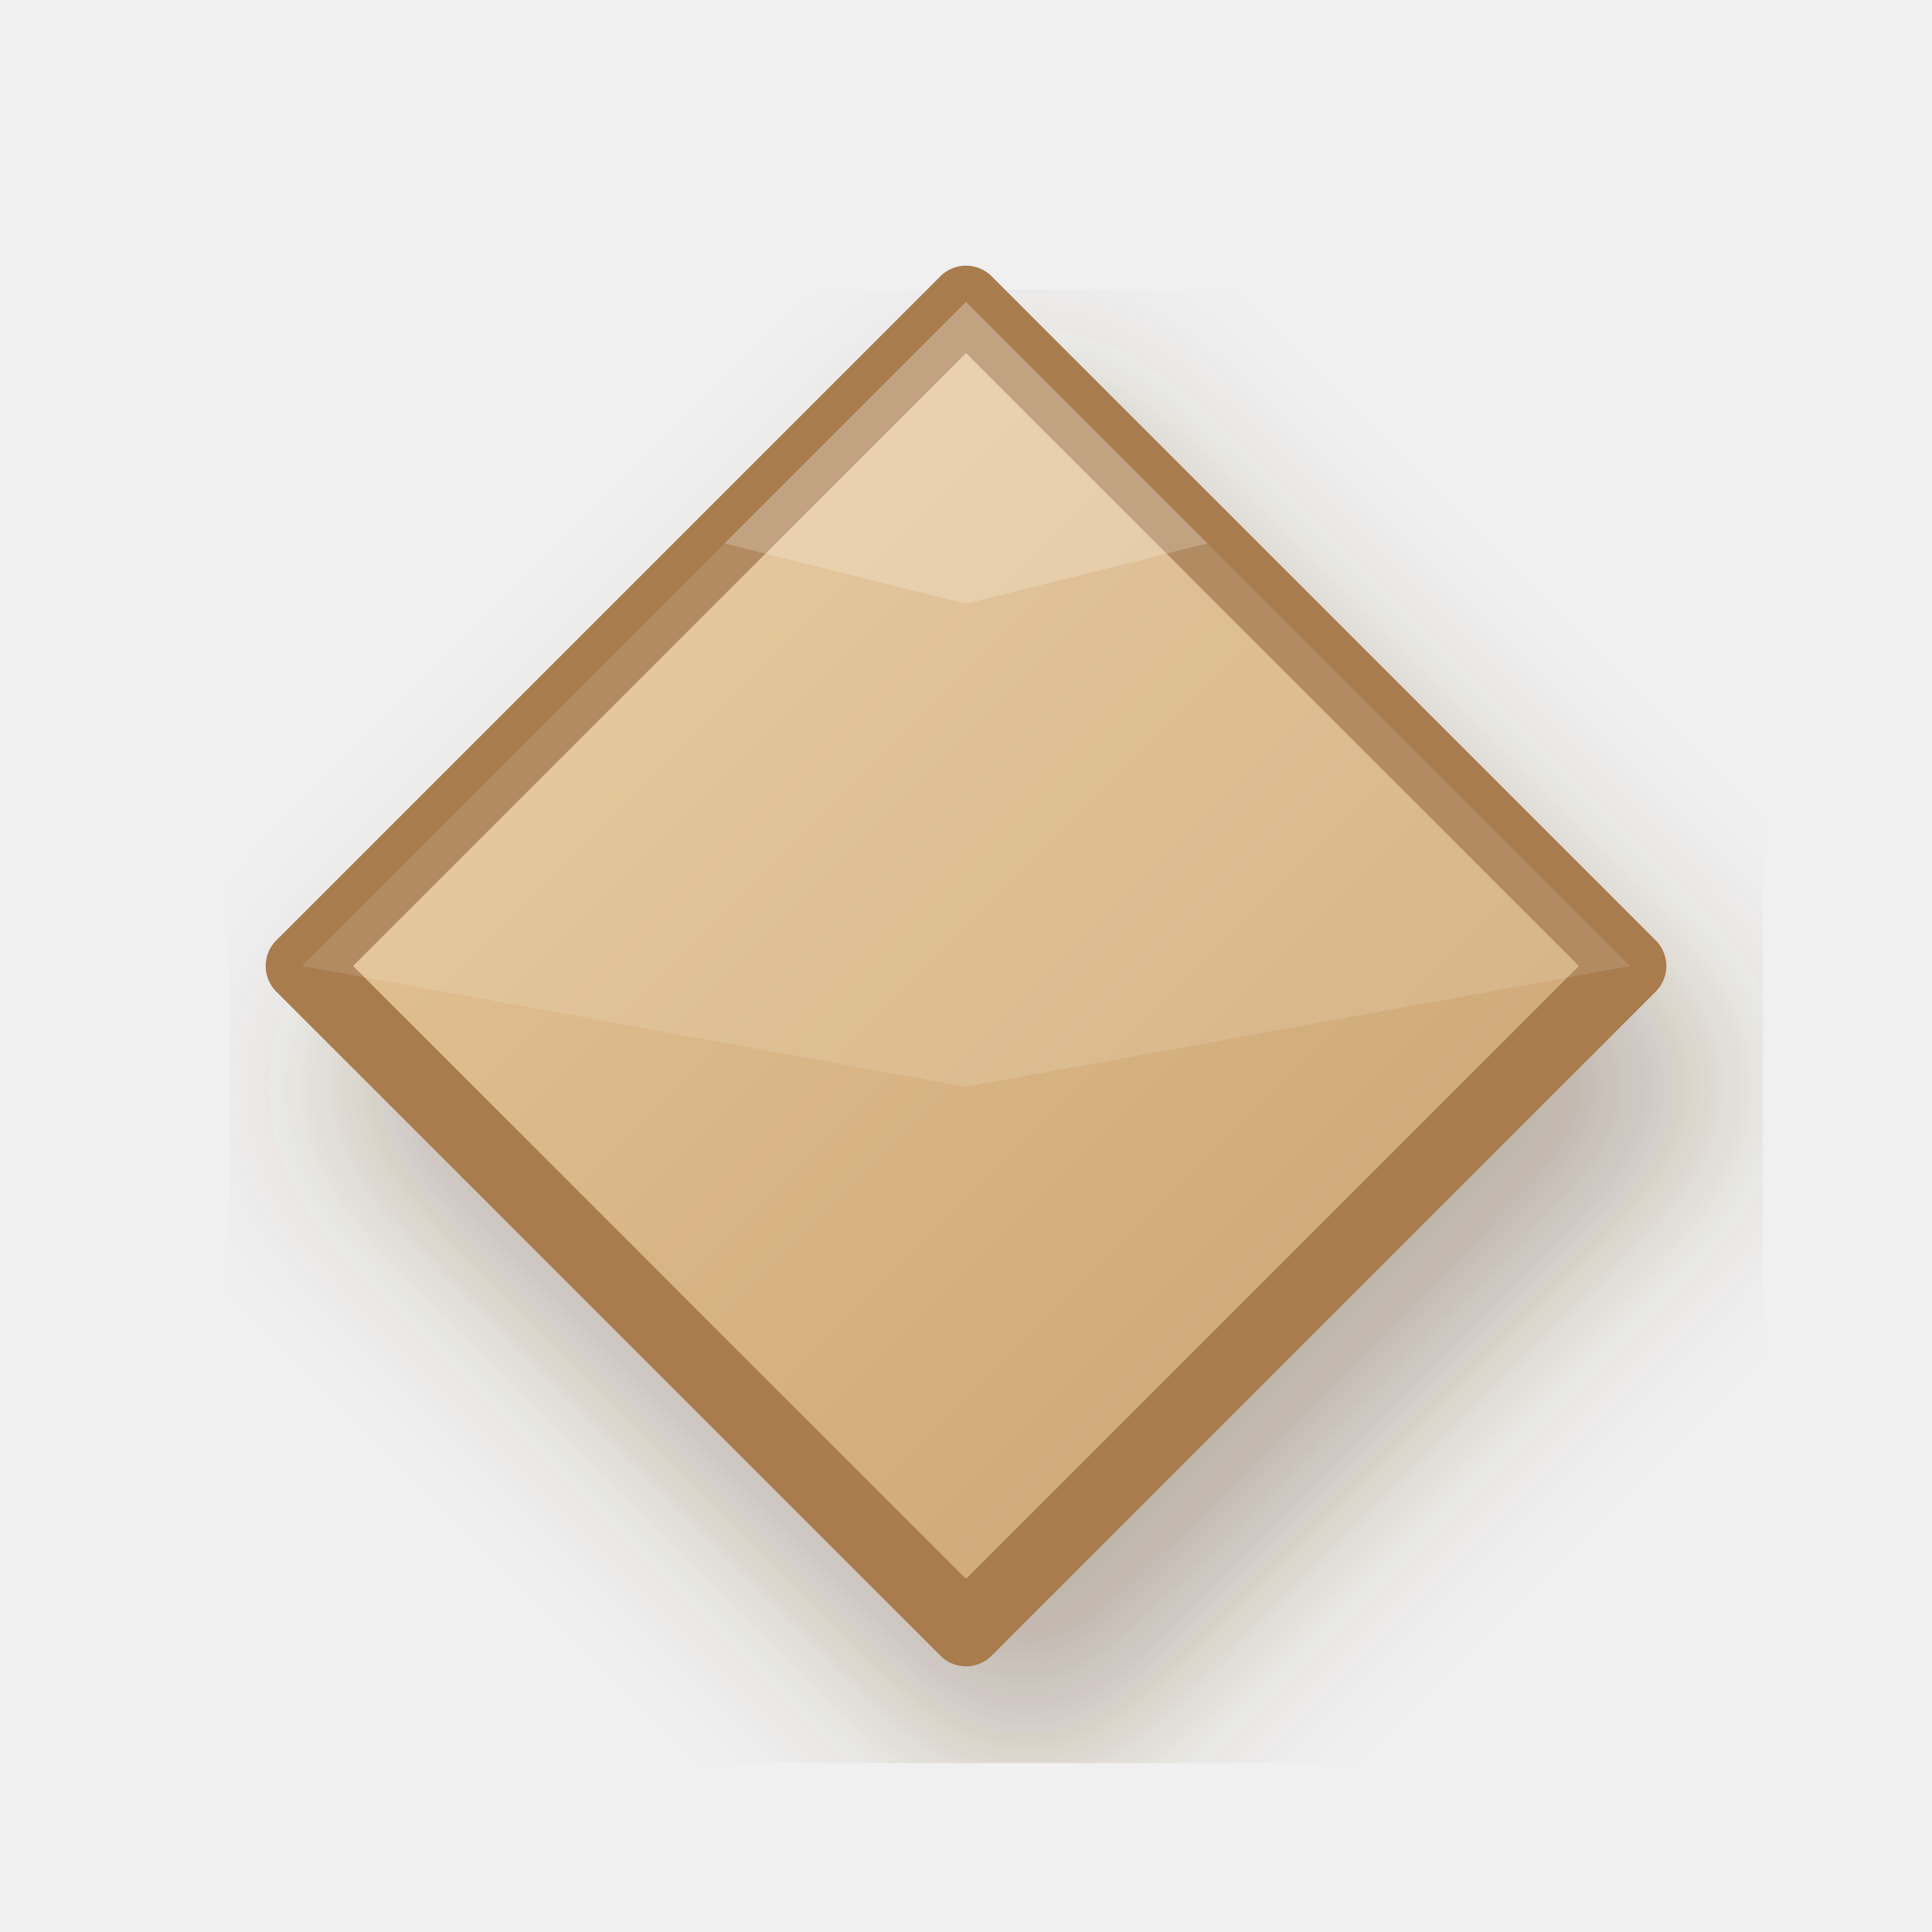
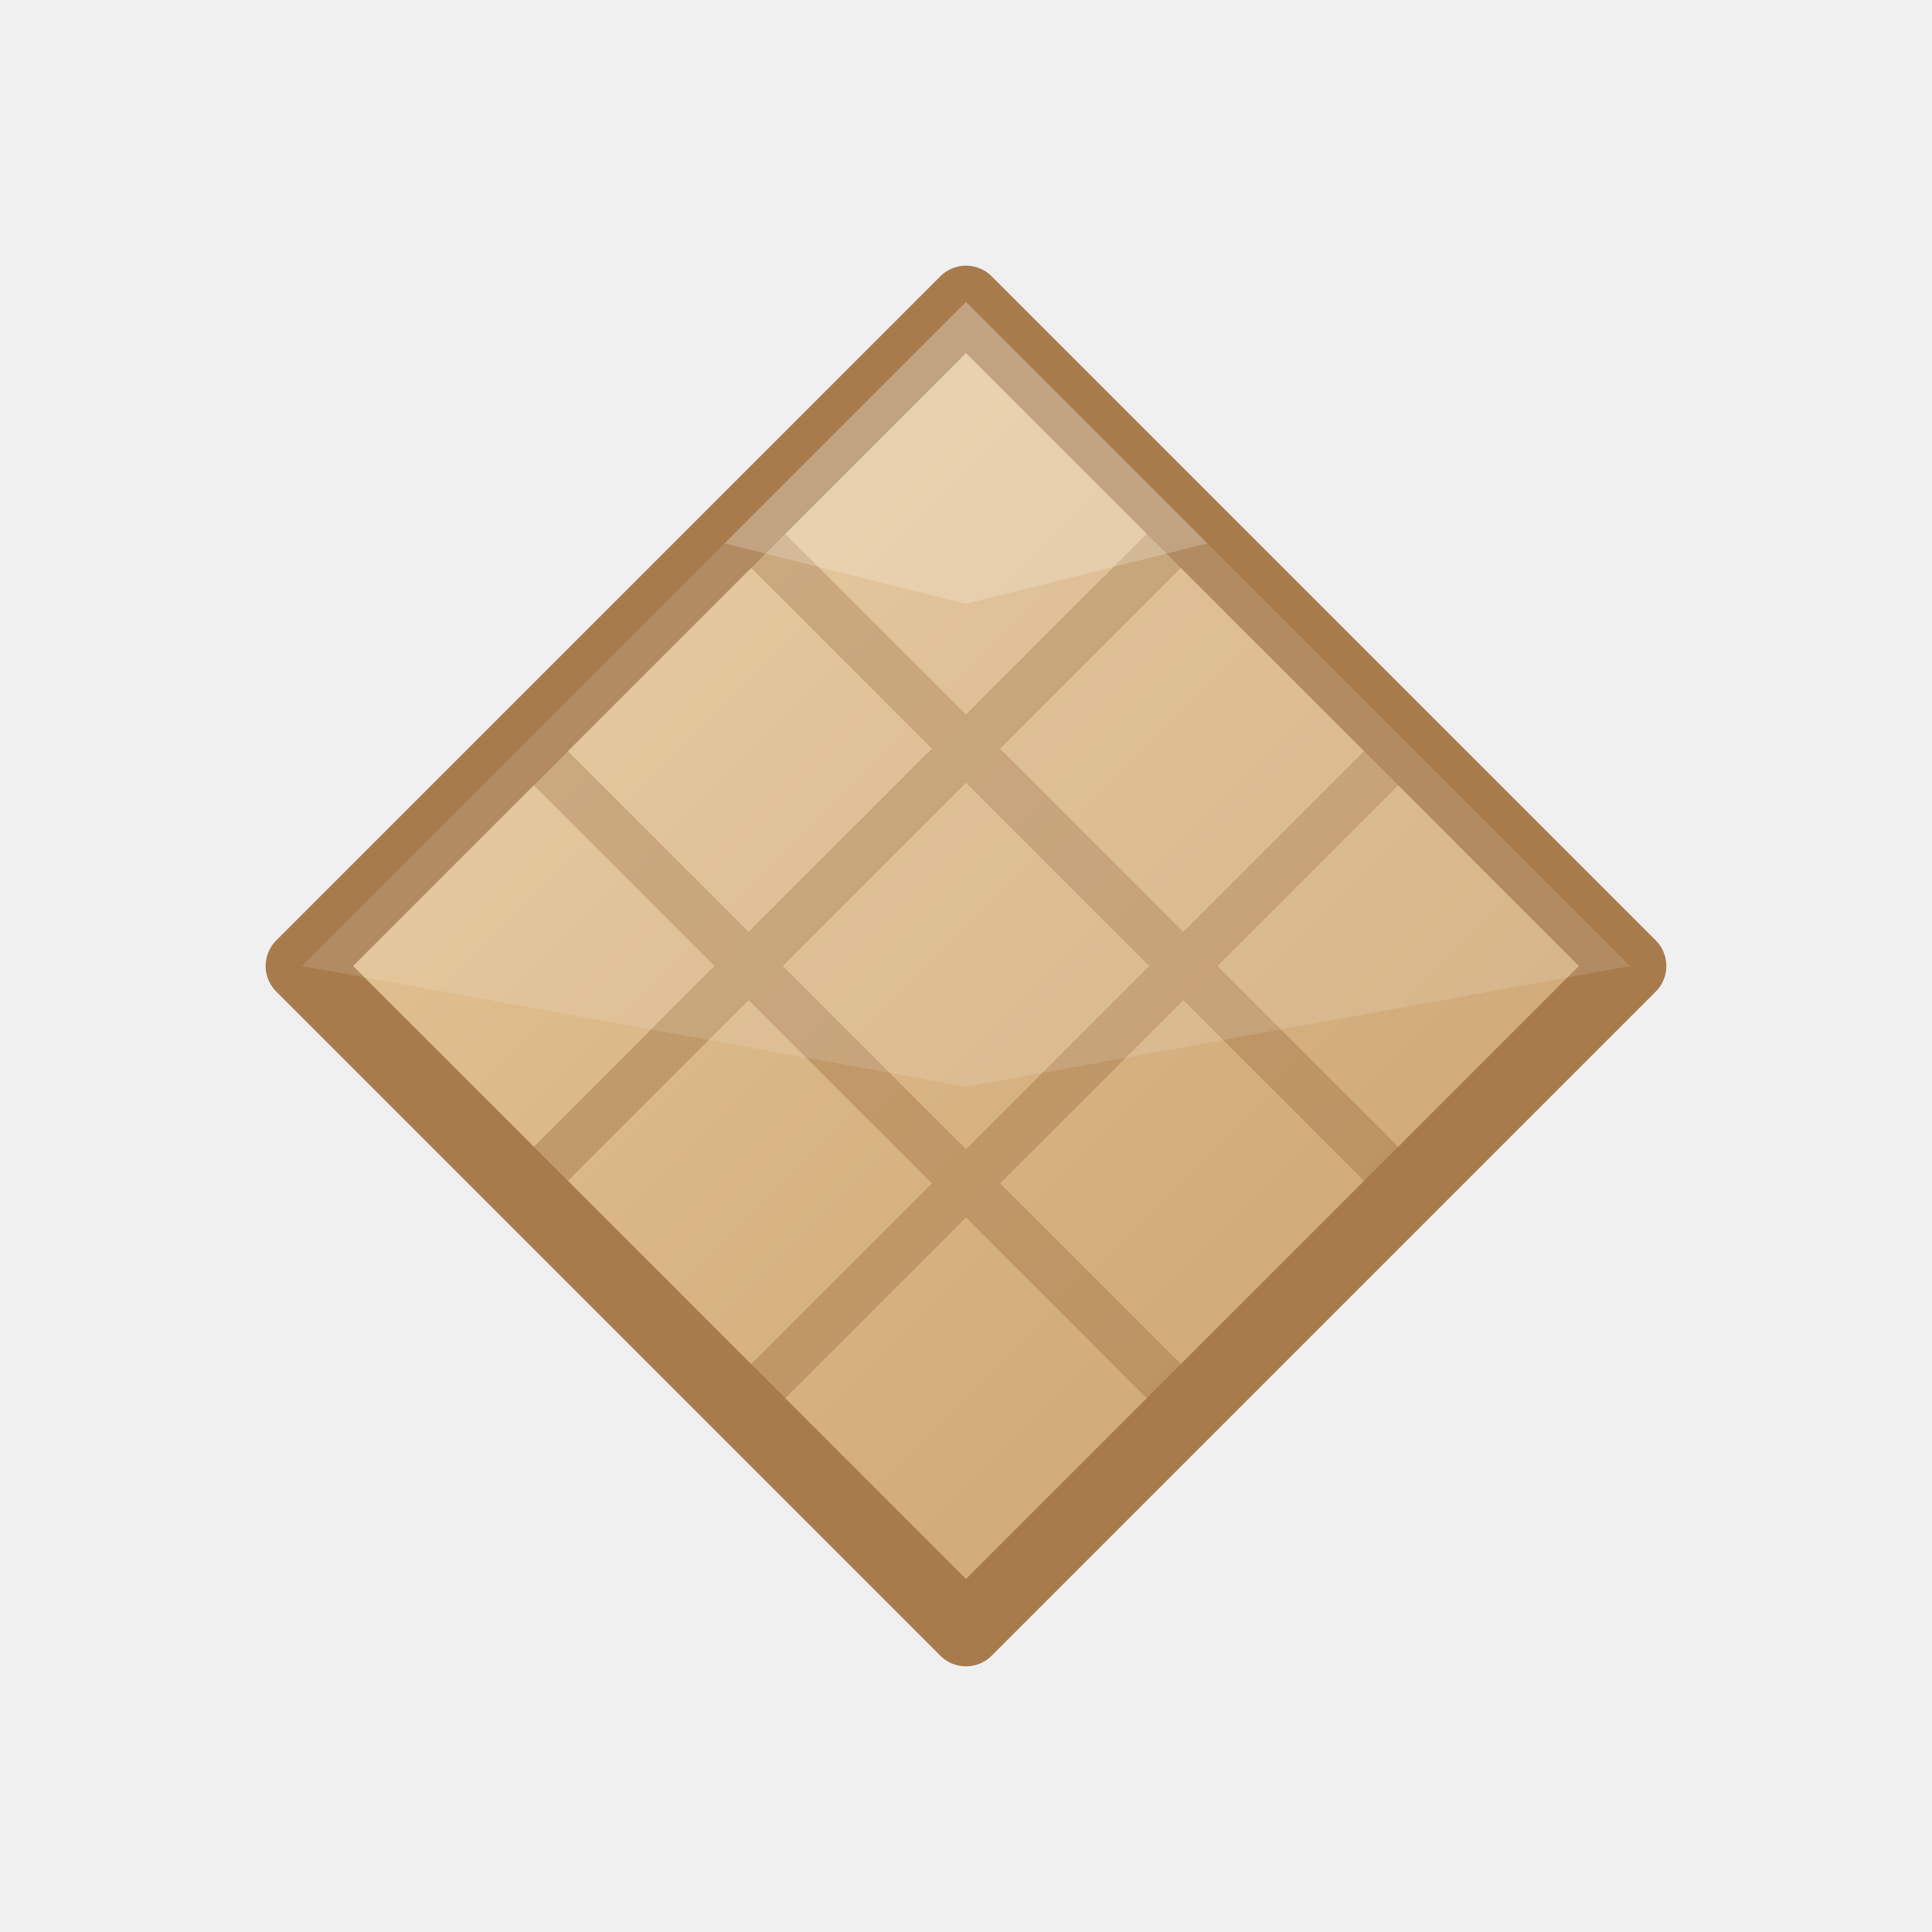
<svg xmlns="http://www.w3.org/2000/svg" viewBox="0 0 32 32" width="32" height="32">
  <defs>
    <linearGradient id="isoFloor" x1="0%" y1="0%" x2="100%" y2="100%">
      <stop offset="0%" stop-color="#E8C99B" />
      <stop offset="100%" stop-color="#C9A16E" />
    </linearGradient>
-     <filter id="shadow" x="-10%" y="-10%" width="120%" height="120%">
-       <feDropShadow dx="1" dy="2" stdDeviation="1.5" flood-color="#5A3E24" flood-opacity="0.35" />
-     </filter>
  </defs>
-   <rect width="32" height="32" fill="transparent" />
-   <g filter="url(#shadow)">
-     <polygon points="16,5 27,16 16,27 5,16" fill="url(#isoFloor)" stroke="#A87B4D" stroke-width="1.2" stroke-linejoin="round" />
+   <polygon points="16,5 27,16 16,27 5,16" fill="url(#isoFloor)" stroke="#A87B4D" stroke-width="1.2" stroke-linejoin="round" />
+   <g stroke="#A87B4D" stroke-width="0.8" opacity="0.5">
+     <line x1="8.7" y1="12.3" x2="19.7" y2="23.3" />
+     <line x1="12.3" y1="8.7" x2="23.3" y2="19.7" />
+     <line x1="19.7" y1="8.7" x2="8.7" y2="19.7" />
+     <line x1="23.3" y1="12.3" x2="12.3" y2="23.3" />
  </g>
  <polygon points="16,5 27,16 16,18 5,16" fill="white" opacity="0.12" />
  <polygon points="16,5 20,9 16,10 12,9" fill="white" opacity="0.2" />
</svg>
